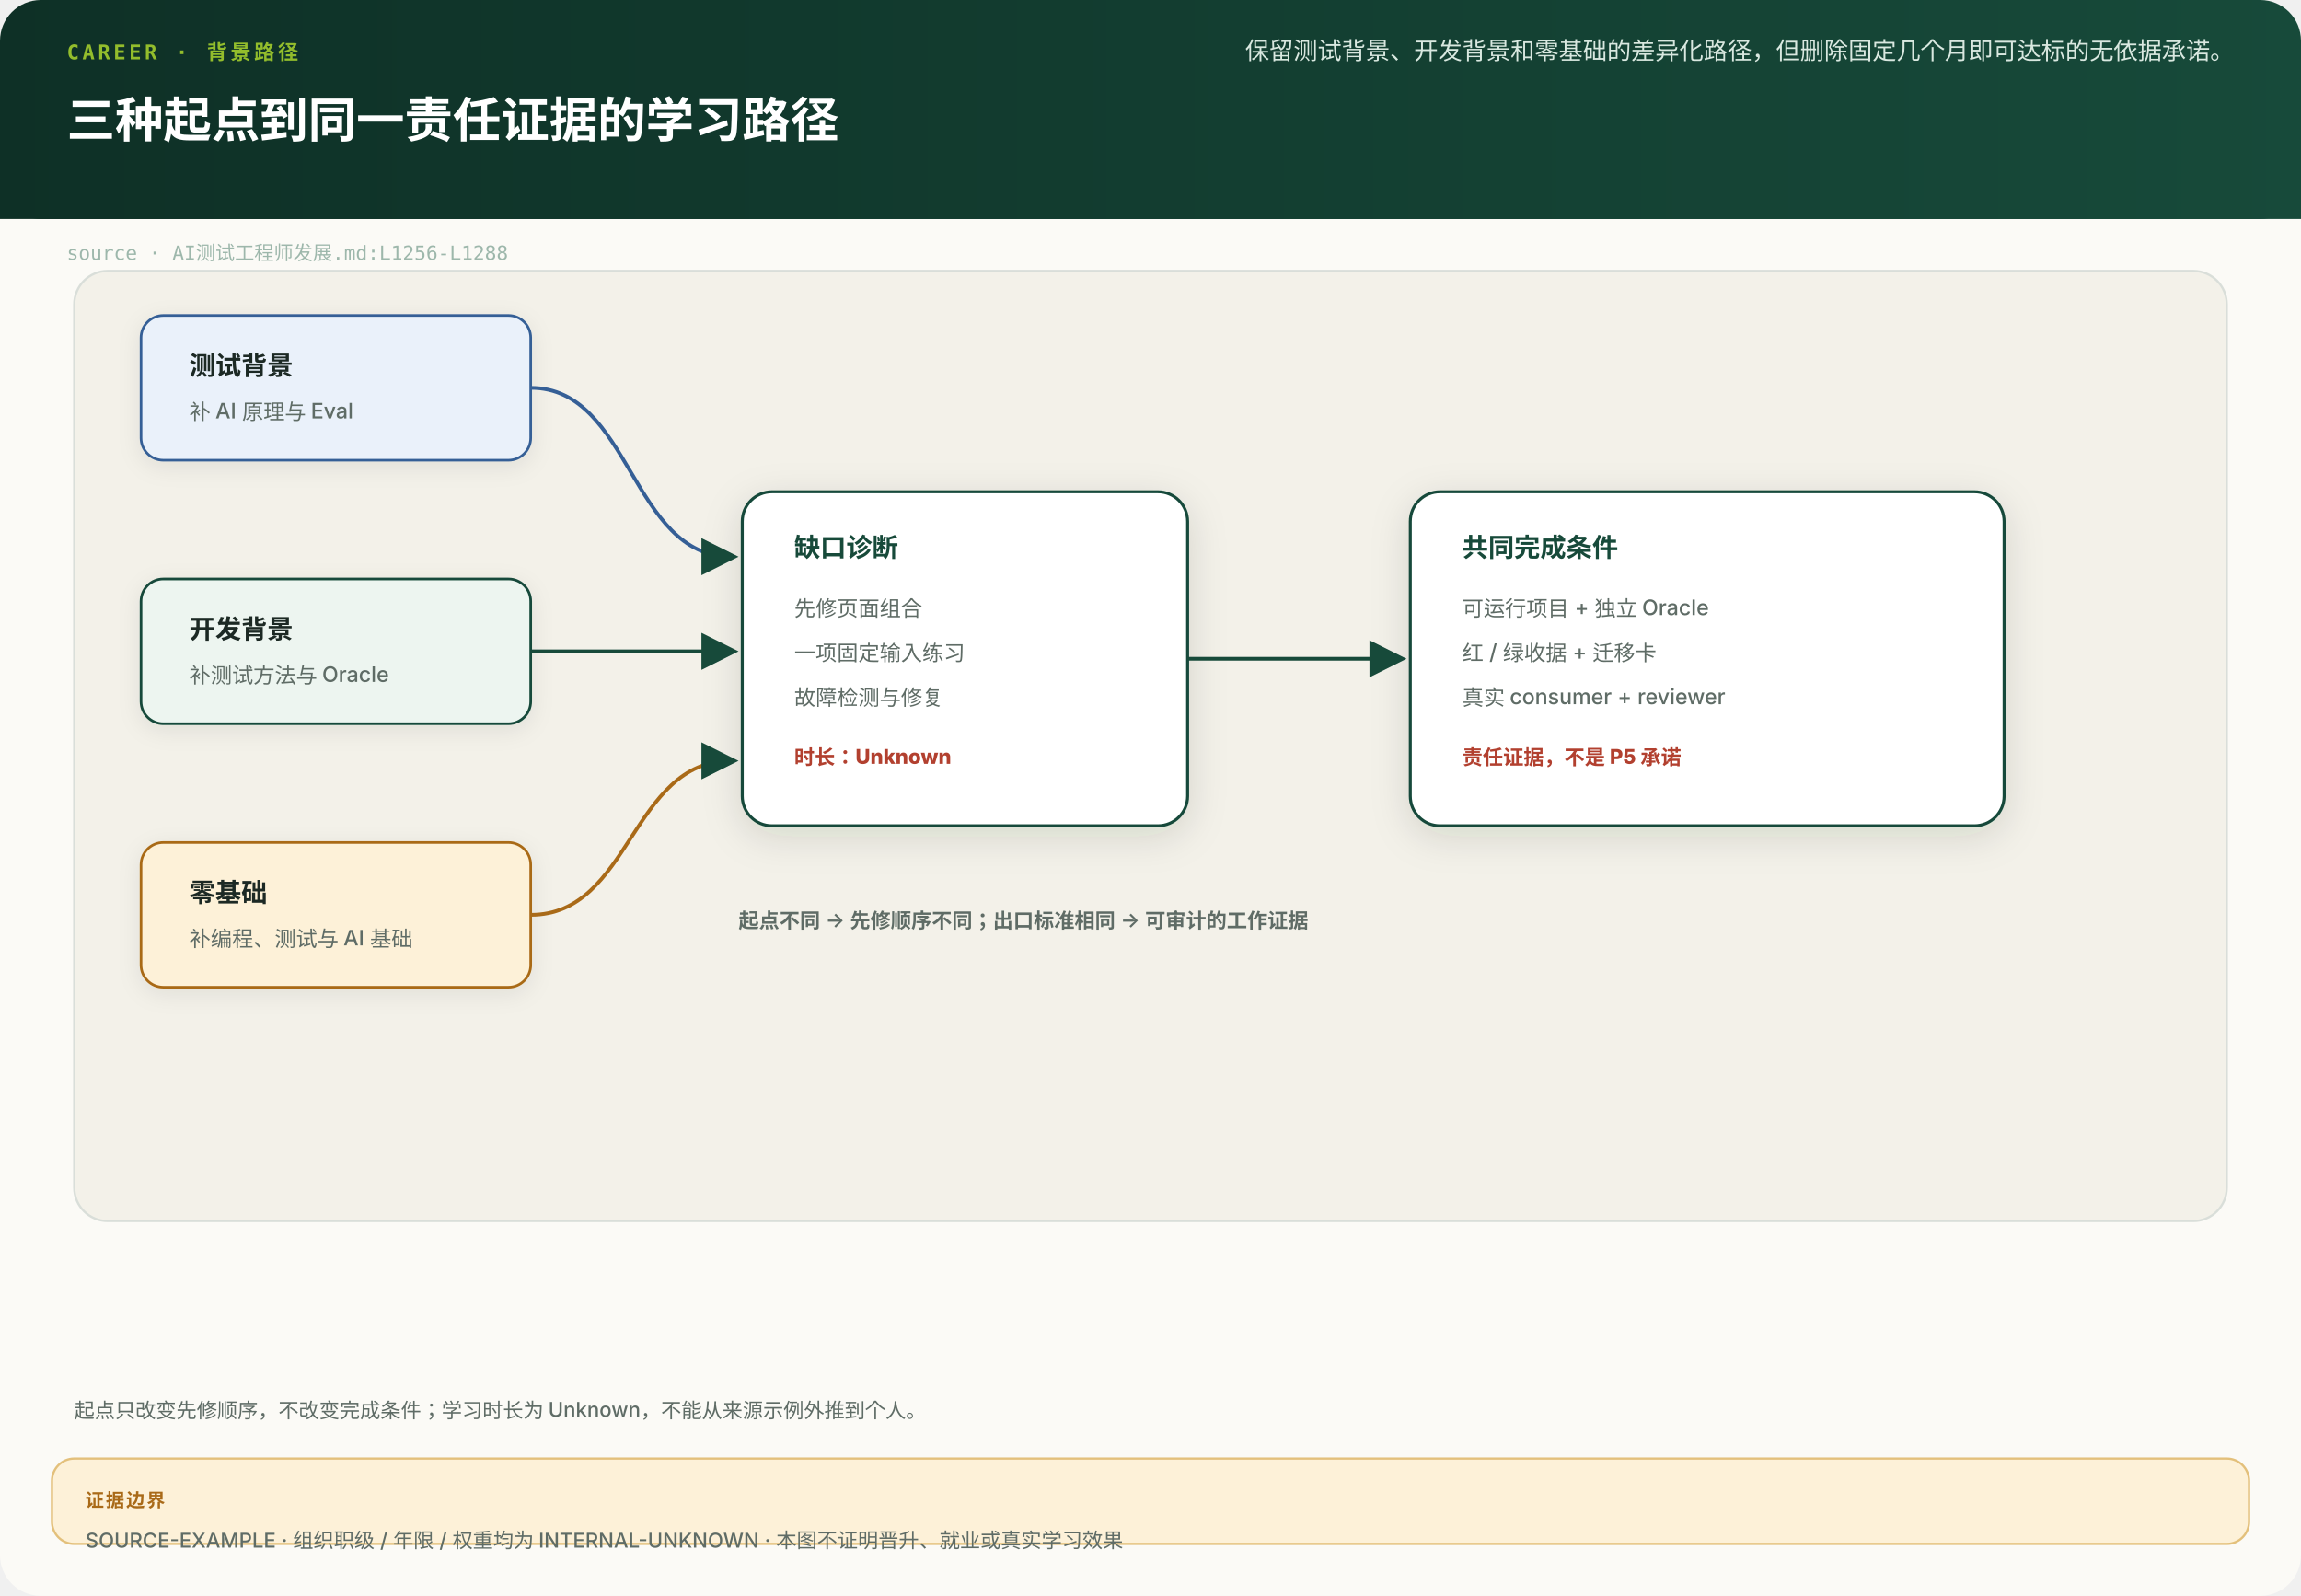
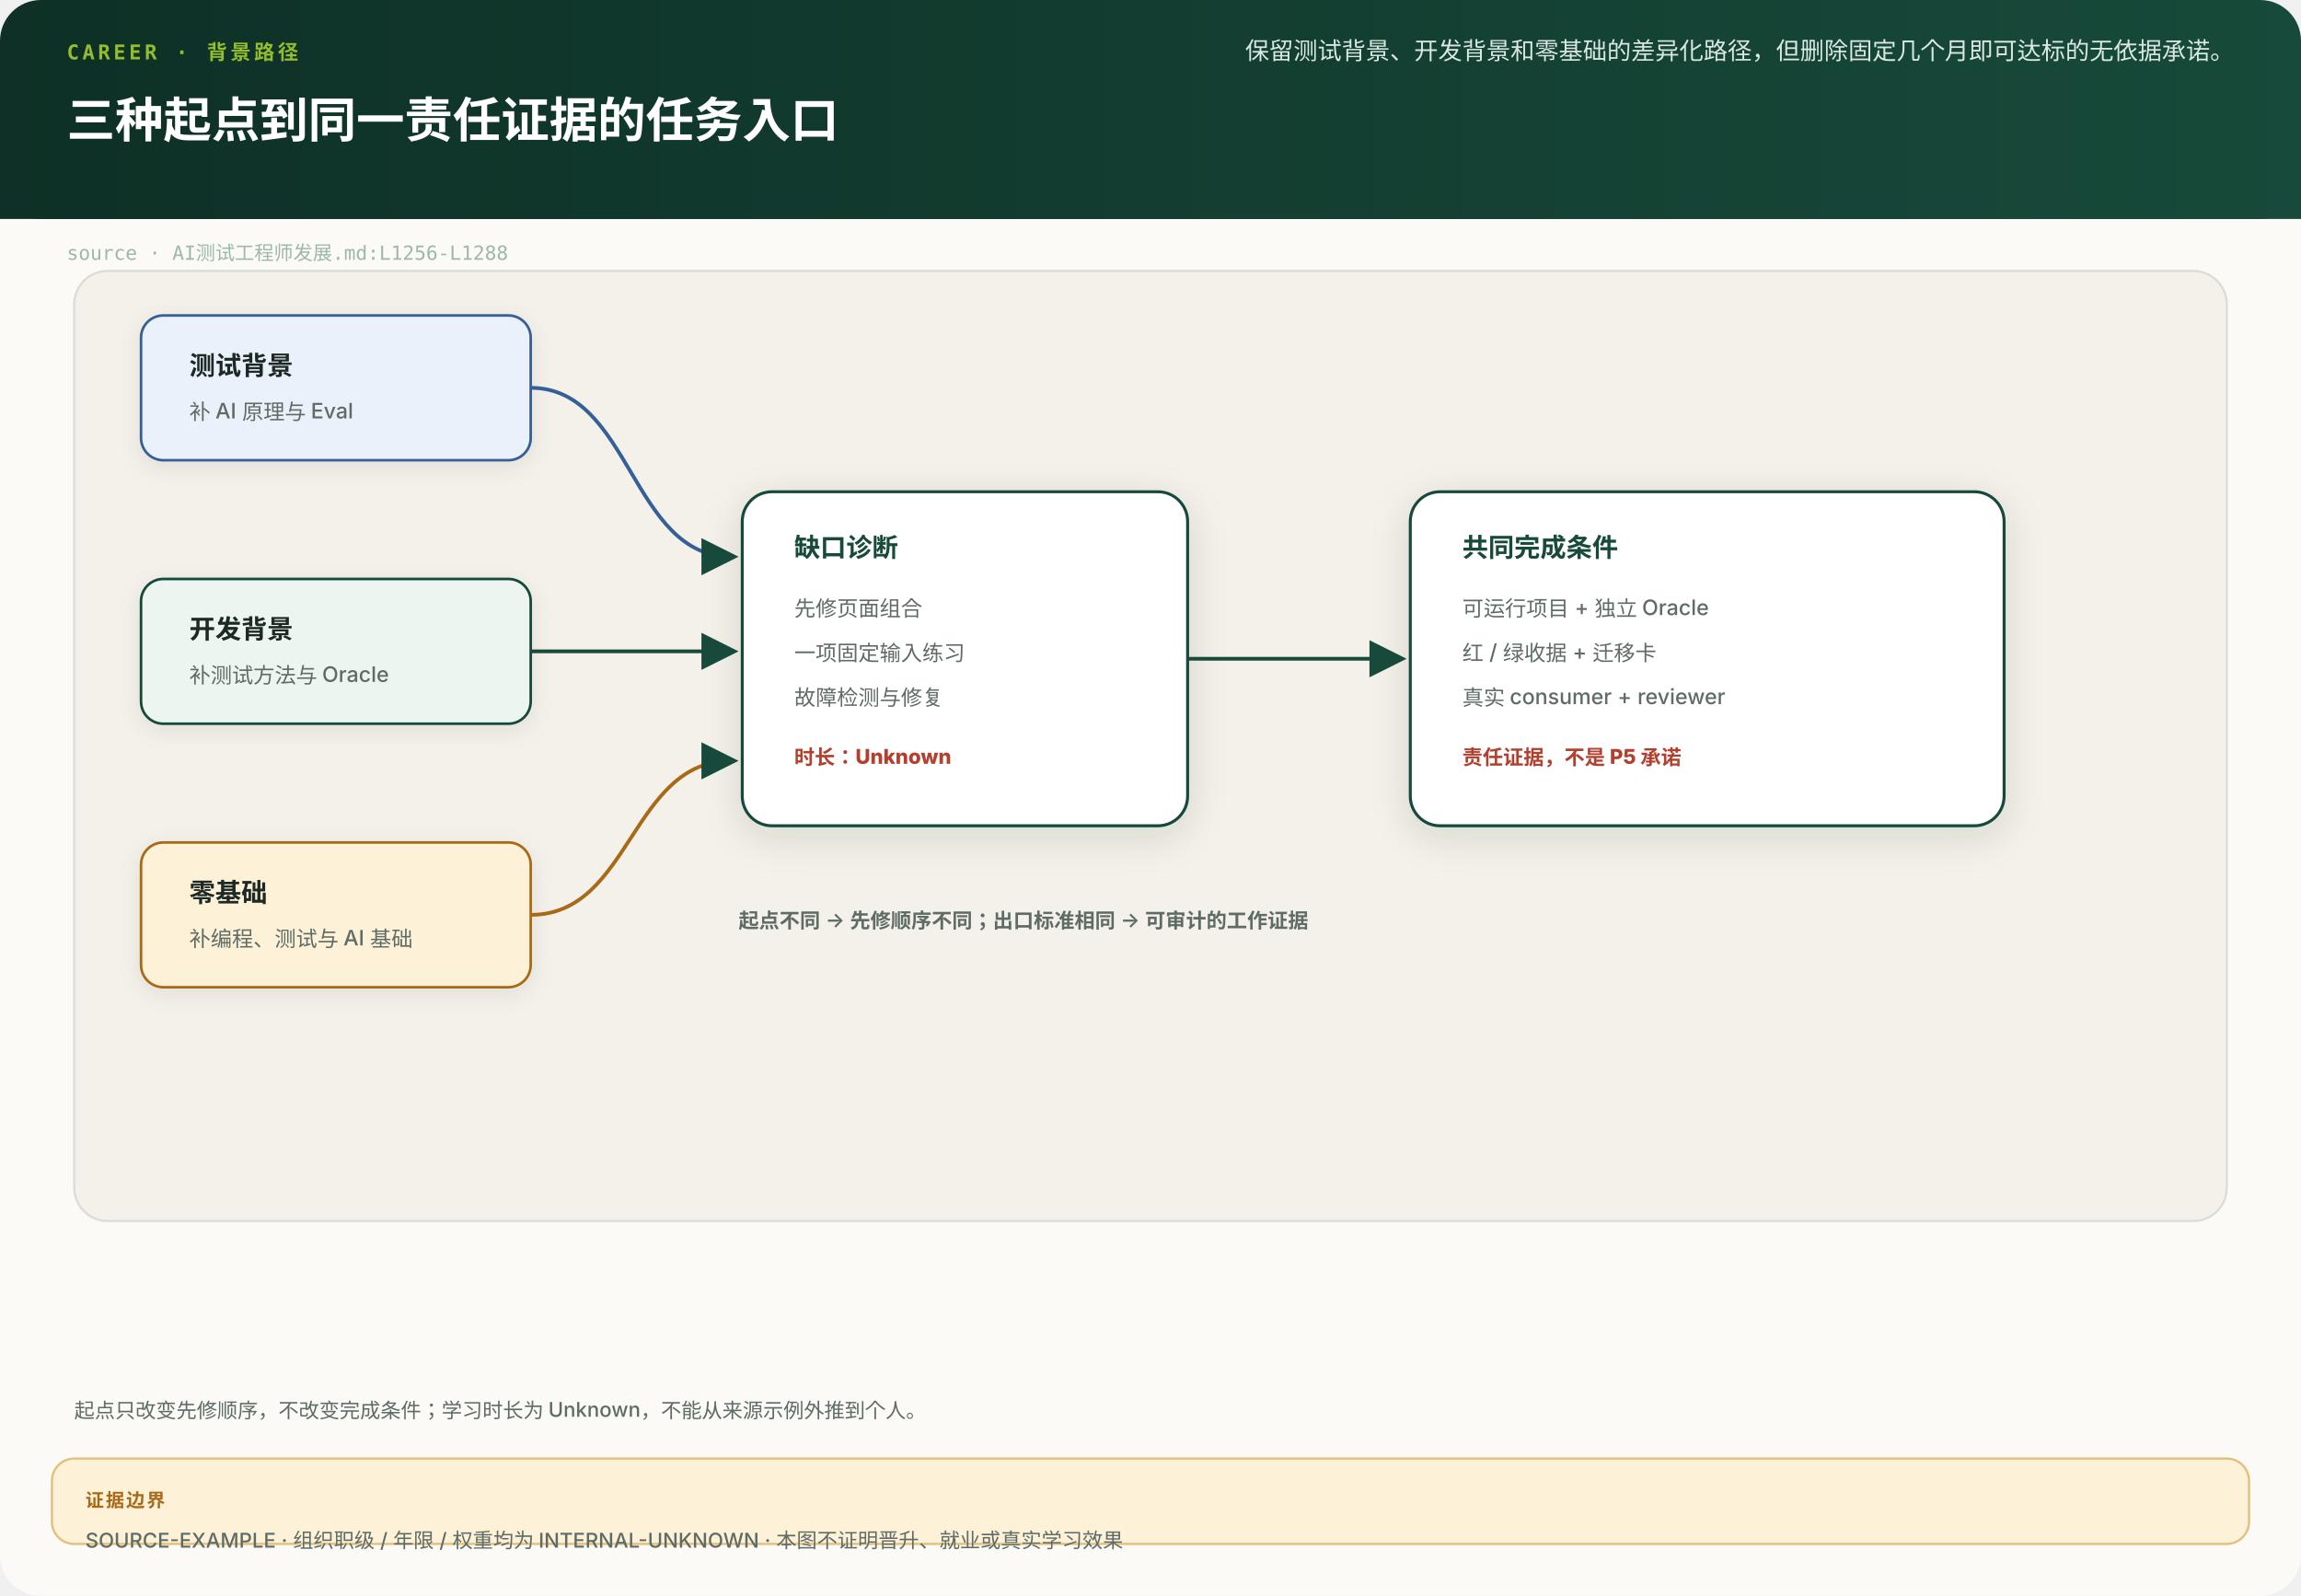
<svg xmlns="http://www.w3.org/2000/svg" role="img" aria-labelledby="title desc" viewBox="0 0 1240 860" width="1240" height="860">
  <defs>
    <filter id="ds-soft" x="-20%" y="-20%" width="140%" height="150%">
      <feDropShadow dx="0" dy="3" stdDeviation="6" flood-color="#0e3026" flood-opacity="0.08" />
    </filter>
    <filter id="ds-strong" x="-20%" y="-20%" width="140%" height="150%">
      <feDropShadow dx="0" dy="5" stdDeviation="10" flood-color="#0e3026" flood-opacity="0.13" />
    </filter>
    <linearGradient id="ds-header-grad" x1="0" y1="0" x2="1" y2="0">
      <stop offset="0" stop-color="#0e3026" />
      <stop offset="1" stop-color="#174a3a" />
    </linearGradient>
    <marker id="ds-arw-forest" markerWidth="10" markerHeight="10" refX="8" refY="5" orient="auto">
      <path d="M0 0 L10 5 L0 10 z" fill="#174a3a" />
    </marker>
    <marker id="ds-arw-amber" markerWidth="10" markerHeight="10" refX="8" refY="5" orient="auto">
      <path d="M0 0 L10 5 L0 10 z" fill="#a96a18" />
    </marker>
    <marker id="ds-arw-red" markerWidth="10" markerHeight="10" refX="8" refY="5" orient="auto">
      <path d="M0 0 L10 5 L0 10 z" fill="#b2402f" />
    </marker>
    <marker id="ds-arw-soft" markerWidth="10" markerHeight="10" refX="8" refY="5" orient="auto">
      <path d="M0 0 L10 5 L0 10 z" fill="#85908a" />
    </marker>
  </defs>
  <style>
    .ds-bg{fill:#fbfaf6}
    .ds-header{fill:url(#ds-header-grad)}
    .ds-eyebrow{font:700 11px ui-monospace,SFMono-Regular,Menlo,Consolas,monospace;letter-spacing:.16em;fill:#93bd2c}
    .ds-title{font:800 26px -apple-system,BlinkMacSystemFont,'Segoe UI','PingFang SC','Hiragino Sans GB','Microsoft YaHei',sans-serif;fill:#ffffff}
    .ds-subtitle{font:500 13px -apple-system,BlinkMacSystemFont,'Segoe UI','PingFang SC','Hiragino Sans GB','Microsoft YaHei',sans-serif;fill:#d9e8e0}
    .ds-source{font:500 10.5px ui-monospace,SFMono-Regular,Menlo,Consolas,monospace;fill:#9db7ab}
    .ds-section{font:800 11px ui-monospace,SFMono-Regular,Menlo,Consolas,monospace;letter-spacing:.12em;fill:#174a3a}
    .ds-foot{font:500 11px -apple-system,BlinkMacSystemFont,'Segoe UI','PingFang SC','Hiragino Sans GB','Microsoft YaHei',sans-serif;fill:#5f6c66}
    .ds-footbadge{font:800 10px ui-monospace,SFMono-Regular,Menlo,Consolas,monospace;letter-spacing:.1em;fill:#a96a18}
    .ds-node rect{stroke-width:1.4}
    .ds-node-title{font:800 13.5px -apple-system,BlinkMacSystemFont,'Segoe UI','PingFang SC','Hiragino Sans GB','Microsoft YaHei',sans-serif;fill:#1c2924}
    .ds-node-detail{font:500 10.5px -apple-system,BlinkMacSystemFont,'Segoe UI','PingFang SC','Hiragino Sans GB','Microsoft YaHei',sans-serif;fill:#5f6c66}
    .ds-node-index{font:800 10px ui-monospace,SFMono-Regular,Menlo,Consolas,monospace;fill:#85908a}
    .ds-edge{fill:none;stroke:#174a3a;stroke-width:2}
    .ds-edge-label{font:600 9.5px -apple-system,BlinkMacSystemFont,'Segoe UI','PingFang SC','Hiragino Sans GB','Microsoft YaHei',sans-serif;fill:#5f6c66;paint-order:stroke;stroke:#fbfaf6;stroke-width:4px}
    .ds-legend{font:500 10px -apple-system,BlinkMacSystemFont,'Segoe UI','PingFang SC','Hiragino Sans GB','Microsoft YaHei',sans-serif;fill:#5f6c66}

.cc-title{font:800 18px -apple-system,BlinkMacSystemFont,'Segoe UI','PingFang SC','Hiragino Sans GB','Microsoft YaHei',sans-serif;fill:#1c2924}
.cc-label{font:800 10.5px ui-monospace,SFMono-Regular,Menlo,Consolas,monospace;letter-spacing:.12em;fill:#85908a}
.cc-value{font:500 12.5px -apple-system,BlinkMacSystemFont,'Segoe UI','PingFang SC','Hiragino Sans GB','Microsoft YaHei',sans-serif;fill:#5f6c66}
.cc-note{font:500 11px -apple-system,BlinkMacSystemFont,'Segoe UI','PingFang SC','Hiragino Sans GB','Microsoft YaHei',sans-serif;fill:#5f6c66}
</style>
  <rect class="ds-bg" width="1240" height="860" rx="22" />
  <rect class="ds-header" x="0" y="0" width="1240" height="118" rx="22" />
  <rect class="ds-header" x="0" y="96" width="1240" height="22" />
  <text class="ds-eyebrow" x="36" y="32">CAREER · 背景路径</text>
  <text class="ds-subtitle" x="1204" y="32" text-anchor="end">保留测试背景、开发背景和零基础的差异化路径，但删除固定几个月即可达标的无依据承诺。</text>
-   <text class="ds-title" x="36" y="74">三种起点到同一责任证据的学习路径</text>
+   <text class="ds-title" x="36" y="74">三种起点到同一责任证据的任务入口</text>
  <text class="ds-source" x="36" y="140">source · AI测试工程师发展.md:L1256-L1288</text>
  <g data-source-ref="AI测试工程师发展.md:L1256-L1288">
    <rect x="40" y="146" width="1160" height="512" rx="18" fill="#f3f1e9" stroke="#d9ded9" stroke-width="1.2" />
    <g filter="url(#ds-soft)">
      <rect x="76" y="170" width="210" height="78" rx="12" fill="#eaf1fa" stroke="#355f96" stroke-width="1.4" />
    </g>
    <text x="102" y="202" font-family="-apple-system,BlinkMacSystemFont,'Segoe UI','PingFang SC','Hiragino Sans GB','Microsoft YaHei',sans-serif" font-size="14" font-weight="800" fill="#1c2924" text-anchor="start">测试背景</text>
    <text x="102" y="226" font-family="-apple-system,BlinkMacSystemFont,'Segoe UI','PingFang SC','Hiragino Sans GB','Microsoft YaHei',sans-serif" font-size="11.5" font-weight="500" fill="#5f6c66" text-anchor="start">补 AI 原理与 Eval</text>
    <g filter="url(#ds-soft)">
      <rect x="76" y="312" width="210" height="78" rx="12" fill="#edf5f0" stroke="#174a3a" stroke-width="1.4" />
    </g>
    <text x="102" y="344" font-family="-apple-system,BlinkMacSystemFont,'Segoe UI','PingFang SC','Hiragino Sans GB','Microsoft YaHei',sans-serif" font-size="14" font-weight="800" fill="#1c2924" text-anchor="start">开发背景</text>
    <text x="102" y="368" font-family="-apple-system,BlinkMacSystemFont,'Segoe UI','PingFang SC','Hiragino Sans GB','Microsoft YaHei',sans-serif" font-size="11.5" font-weight="500" fill="#5f6c66" text-anchor="start">补测试方法与 Oracle</text>
    <g filter="url(#ds-soft)">
      <rect x="76" y="454" width="210" height="78" rx="12" fill="#fdf1d8" stroke="#a96a18" stroke-width="1.4" />
    </g>
    <text x="102" y="486" font-family="-apple-system,BlinkMacSystemFont,'Segoe UI','PingFang SC','Hiragino Sans GB','Microsoft YaHei',sans-serif" font-size="14" font-weight="800" fill="#1c2924" text-anchor="start">零基础</text>
    <text x="102" y="510" font-family="-apple-system,BlinkMacSystemFont,'Segoe UI','PingFang SC','Hiragino Sans GB','Microsoft YaHei',sans-serif" font-size="11.5" font-weight="500" fill="#5f6c66" text-anchor="start">补编程、测试与 AI 基础</text>
    <g filter="url(#ds-strong)">
      <rect x="400" y="265" width="240" height="180" rx="16" fill="#fff" stroke="#174a3a" stroke-width="1.6" />
    </g>
    <text x="428" y="300" font-family="-apple-system,BlinkMacSystemFont,'Segoe UI','PingFang SC','Hiragino Sans GB','Microsoft YaHei',sans-serif" font-size="14" font-weight="800" fill="#174a3a" text-anchor="start">缺口诊断</text>
    <text x="428" y="332" font-family="-apple-system,BlinkMacSystemFont,'Segoe UI','PingFang SC','Hiragino Sans GB','Microsoft YaHei',sans-serif" font-size="11.5" font-weight="500" fill="#5f6c66" text-anchor="start">先修页面组合</text>
    <text x="428" y="356" font-family="-apple-system,BlinkMacSystemFont,'Segoe UI','PingFang SC','Hiragino Sans GB','Microsoft YaHei',sans-serif" font-size="11.5" font-weight="500" fill="#5f6c66" text-anchor="start">一项固定输入练习</text>
    <text x="428" y="380" font-family="-apple-system,BlinkMacSystemFont,'Segoe UI','PingFang SC','Hiragino Sans GB','Microsoft YaHei',sans-serif" font-size="11.5" font-weight="500" fill="#5f6c66" text-anchor="start">故障检测与修复</text>
    <text x="428" y="412" font-family="-apple-system,BlinkMacSystemFont,'Segoe UI','PingFang SC','Hiragino Sans GB','Microsoft YaHei',sans-serif" font-size="11" font-weight="800" fill="#b2402f" text-anchor="start">时长：Unknown</text>
    <g filter="url(#ds-strong)">
      <rect x="760" y="265" width="320" height="180" rx="16" fill="#fff" stroke="#174a3a" stroke-width="1.6" />
    </g>
    <text x="788" y="300" font-family="-apple-system,BlinkMacSystemFont,'Segoe UI','PingFang SC','Hiragino Sans GB','Microsoft YaHei',sans-serif" font-size="14" font-weight="800" fill="#174a3a" text-anchor="start">共同完成条件</text>
    <text x="788" y="332" font-family="-apple-system,BlinkMacSystemFont,'Segoe UI','PingFang SC','Hiragino Sans GB','Microsoft YaHei',sans-serif" font-size="11.5" font-weight="500" fill="#5f6c66" text-anchor="start">可运行项目 + 独立 Oracle</text>
    <text x="788" y="356" font-family="-apple-system,BlinkMacSystemFont,'Segoe UI','PingFang SC','Hiragino Sans GB','Microsoft YaHei',sans-serif" font-size="11.5" font-weight="500" fill="#5f6c66" text-anchor="start">红 / 绿收据 + 迁移卡</text>
    <text x="788" y="380" font-family="-apple-system,BlinkMacSystemFont,'Segoe UI','PingFang SC','Hiragino Sans GB','Microsoft YaHei',sans-serif" font-size="11.5" font-weight="500" fill="#5f6c66" text-anchor="start">真实 consumer + reviewer</text>
    <text x="788" y="412" font-family="-apple-system,BlinkMacSystemFont,'Segoe UI','PingFang SC','Hiragino Sans GB','Microsoft YaHei',sans-serif" font-size="11" font-weight="800" fill="#b2402f" text-anchor="start">责任证据，不是 P5 承诺</text>
    <path d="M286 209 C340 209 340 300 394 300" fill="none" stroke="#355f96" stroke-width="2" marker-end="url(#ds-arw-forest)" />
    <path d="M286 351 L394 351" fill="none" stroke="#174a3a" stroke-width="2" marker-end="url(#ds-arw-forest)" />
    <path d="M286 493 C340 493 340 410 394 410" fill="none" stroke="#a96a18" stroke-width="2" marker-end="url(#ds-arw-forest)" />
    <path d="M640 355 L754 355" fill="none" stroke="#174a3a" stroke-width="2" marker-end="url(#ds-arw-forest)" />
    <text x="398" y="500" font-family="-apple-system,BlinkMacSystemFont,'Segoe UI','PingFang SC','Hiragino Sans GB','Microsoft YaHei',sans-serif" font-size="11" font-weight="600" fill="#5f6c66" text-anchor="start">起点不同 → 先修顺序不同；出口标准相同 → 可审计的工作证据</text>
  </g>
  <text x="40" y="764" font-family="-apple-system,BlinkMacSystemFont,'Segoe UI','PingFang SC','Hiragino Sans GB','Microsoft YaHei',sans-serif" font-size="11px" font-weight="500" fill="#5f6c66">起点只改变先修顺序，不改变完成条件；学习时长为 Unknown，不能从来源示例外推到个人。</text>
  <rect x="28" y="786" width="1184" height="46" rx="12" fill="#fdf1d8" stroke="#e3c07b" stroke-width="1.2" />
  <text class="ds-footbadge" x="46" y="812">证据边界</text>
  <text class="ds-foot" x="46" y="834">SOURCE-EXAMPLE · 组织职级 / 年限 / 权重均为 INTERNAL-UNKNOWN · 本图不证明晋升、就业或真实学习效果</text>
</svg>
